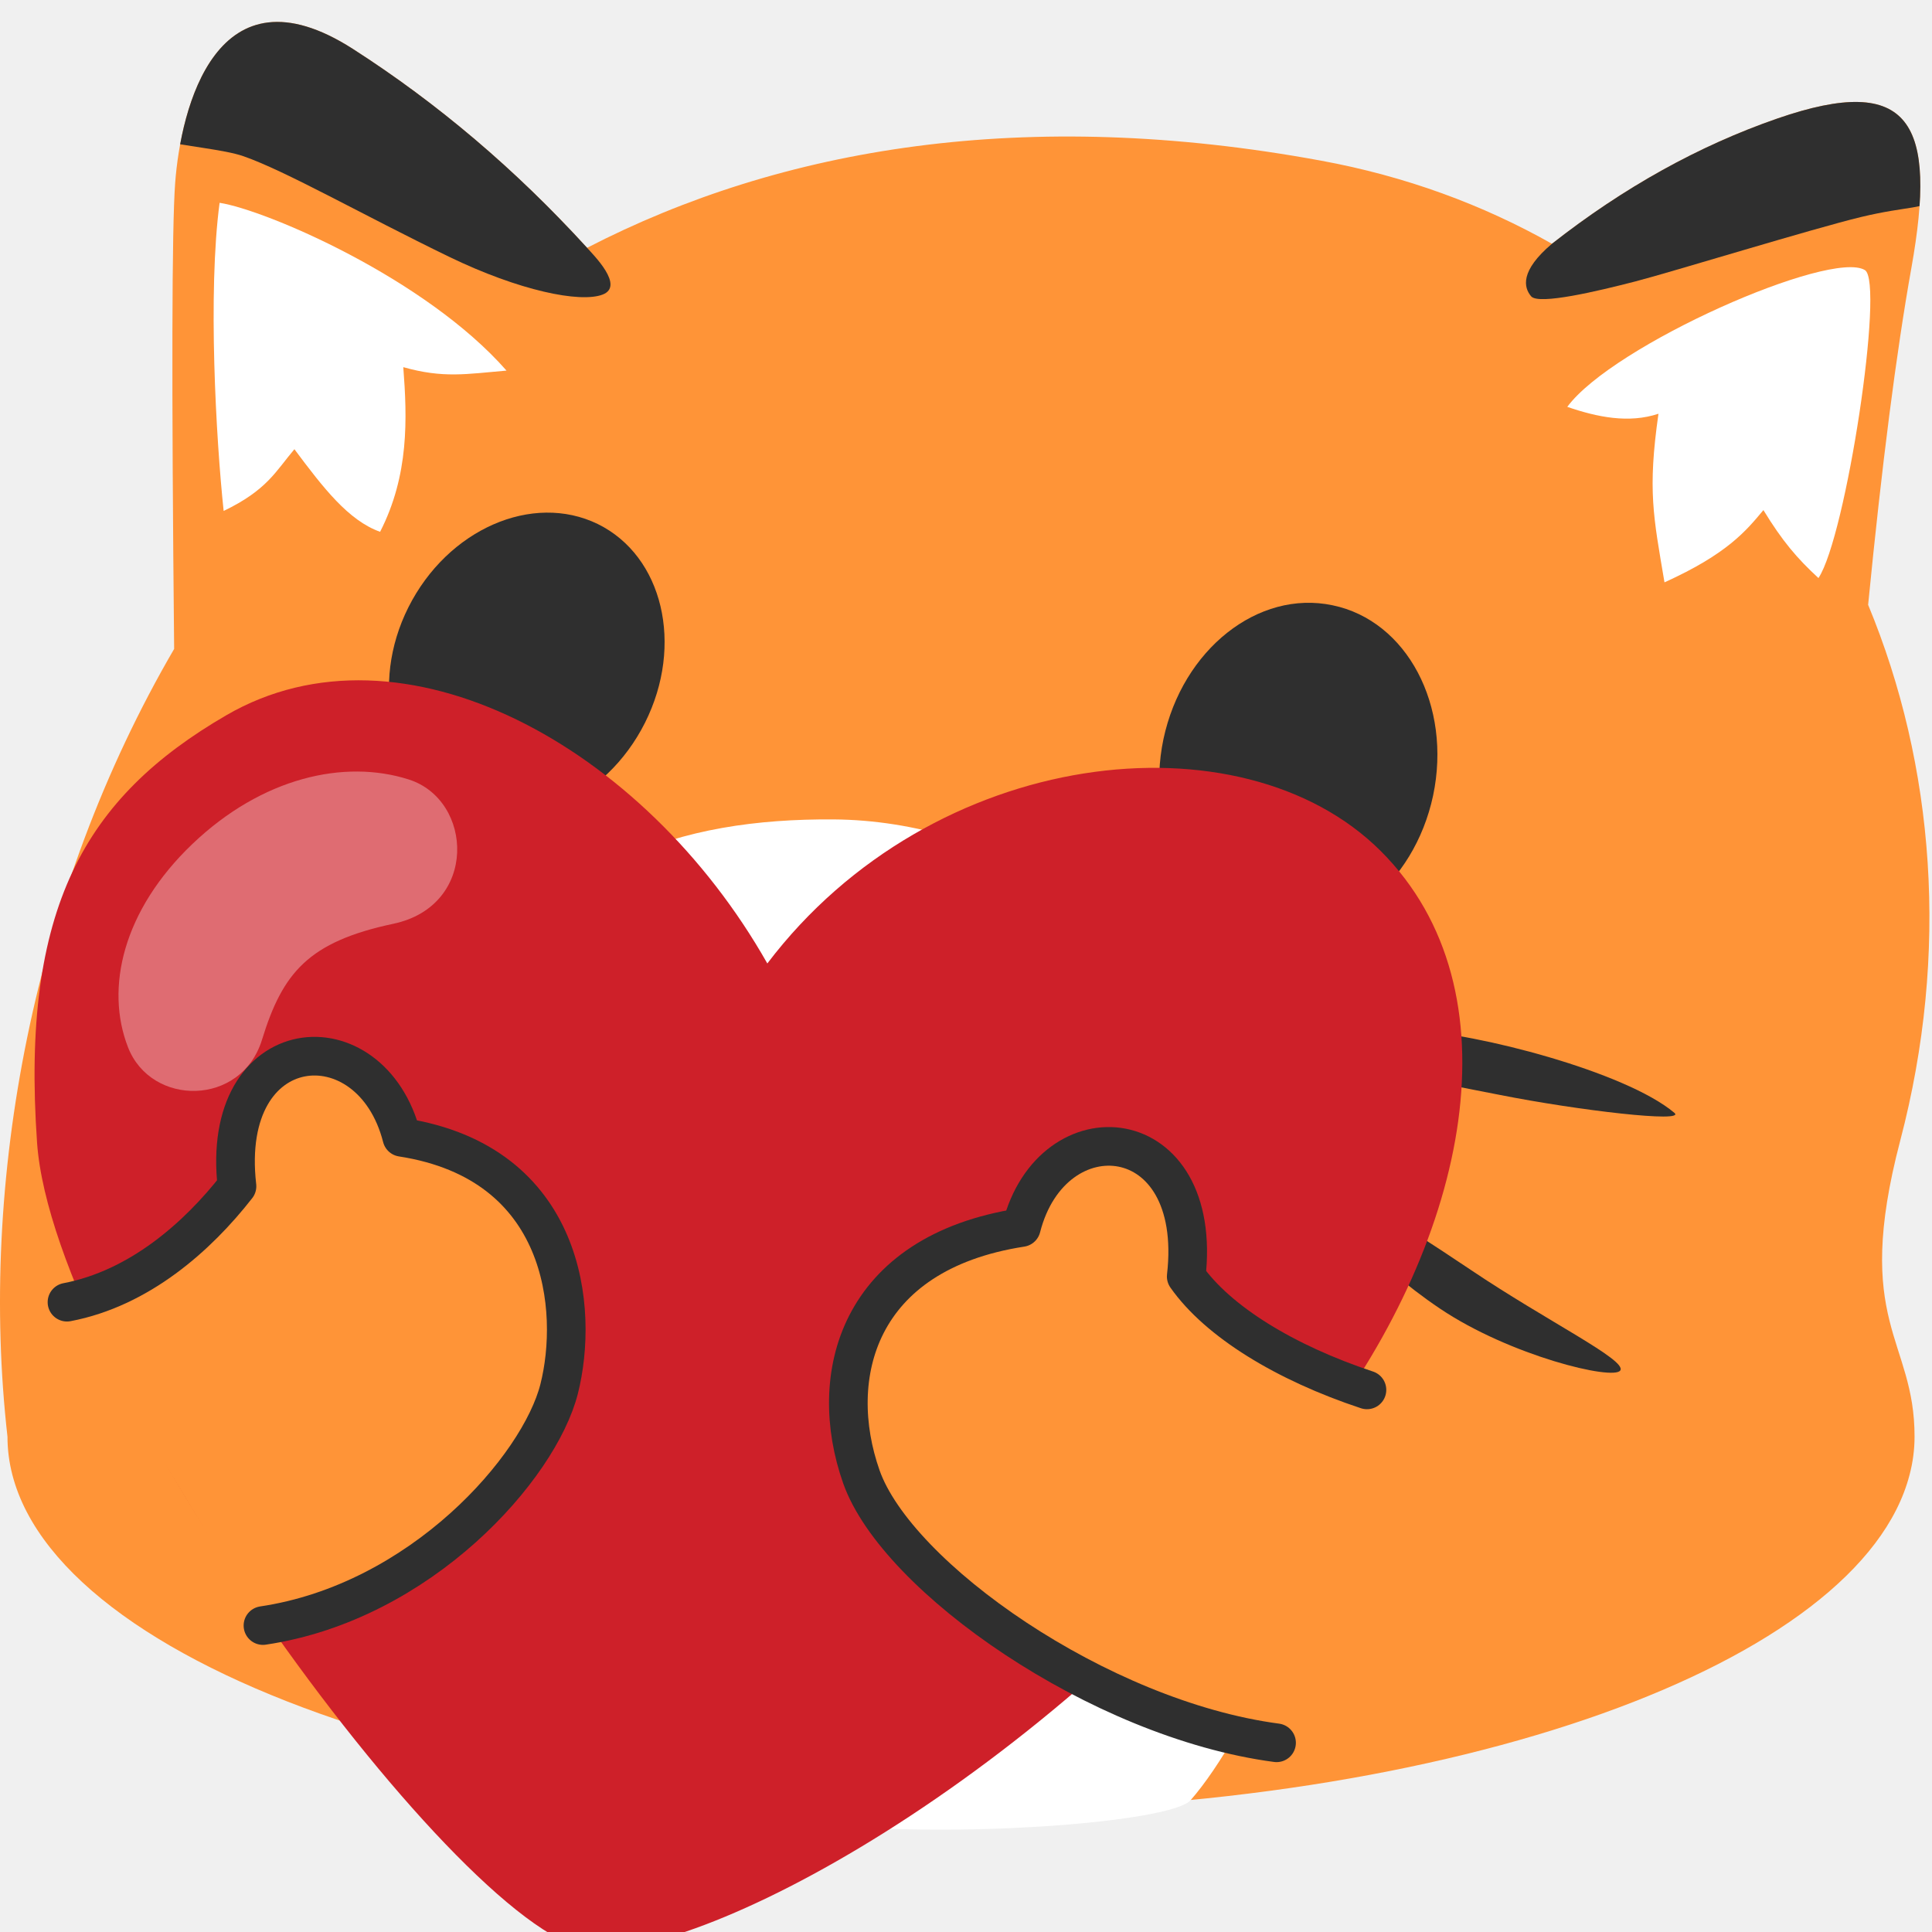
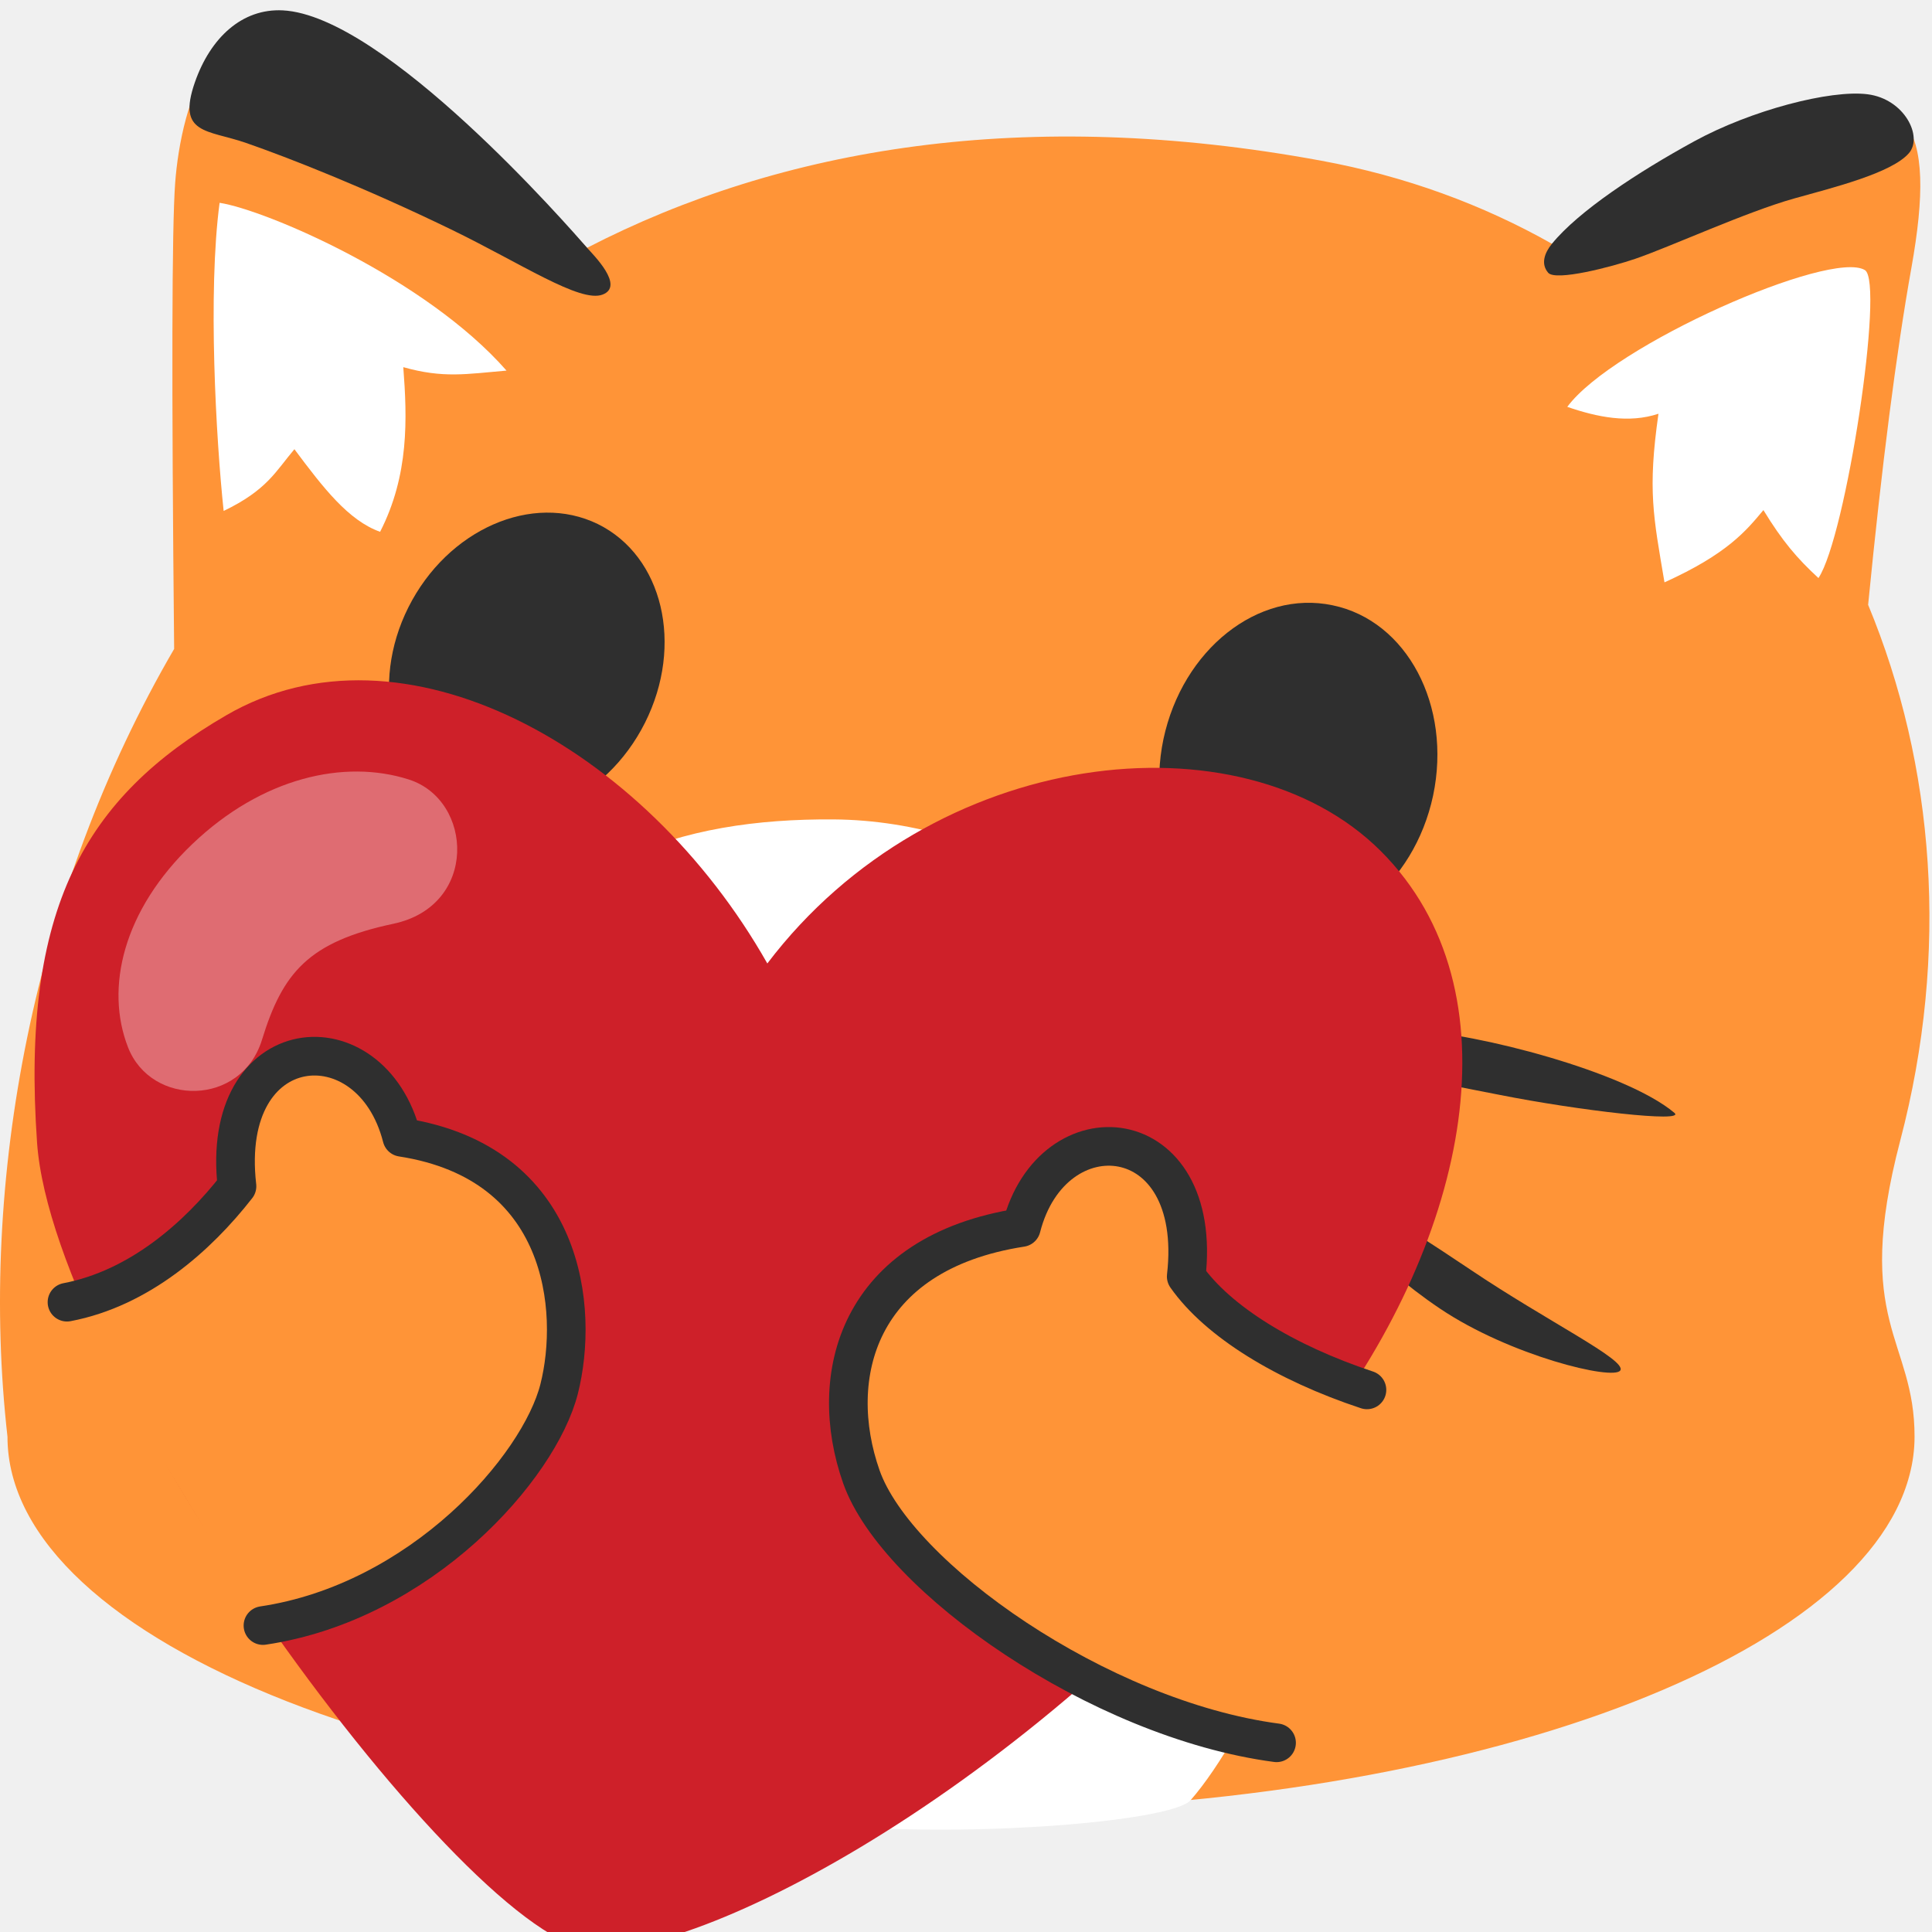
<svg xmlns="http://www.w3.org/2000/svg" width="128px" height="128px" viewBox="0 0 750 750" style="shape-rendering: geometricPrecision">
  <g id="foxcat-red-heart">
    <g id="foxcatblob" transform="translate(0,8.508816)" fill="none">
      <g id="Body">
-         <clipPath id="body-mask" maskUnits="userSpaceOnUse">
-           <use href="#body" height="100%" width="100%" />
-         </clipPath>
        <path id="body" fill="#ff9437" d="M227.907,87.691 C303.535,48.64 398.331,32.785 512.805,53.856 C545.561,59.865 575.596,70.937 602.463,86.121 C630.355,64.247 659.534,48.037 690,37.491 C742,19.491 752,39.491 742,95.491 C736.144,128.284 730.546,171.877 725.204,226.273 C751.04,288.613 756.818,361.338 737.696,434.165 C718.989,505.308 743.284,511.074 743.226,549.205 C743.226,554.207 742.578,559.15 741.284,564.034 C722.342,637.236 564.748,694.491 373.093,694.491 C168.614,694.491 2.902,629.41 2.902,549.205 C-8.3,450.296 12.857,337.343 67.602,243.405 C66.574,140.127 66.707,79.822 68,62.491 C70.162,33.524 84,-23.509 137,10.491 C169.904,31.599 200.206,57.333 227.907,87.691 Z" />
        <path id="stomach-floof" fill="white" d="m 130.764,508.453 c 14.299,6.367 21.31,11.98 32.57,26.136 -13.297,-33.305 -14.393,-89.969 13.681,-144.854 32.913,-64.345 87.574,-80.551 146.506,-80.15 62.914,0.428 128.613,39.441 152.426,104.493 24.409,66.679 20.551,124.35 -0.489,142.28 21.226,-5.446 25.183,-7.569 38.938,-8.014 2.894,46.543 -29.825,116.329 -52.21,141.991 -6.785,7.779 -78.321,14.257 -134.308,10.153 -55.987,-4.103 -156.123,-20.307 -161.521,-30.73 -27.187,-52.497 -31.142,-104.123 -35.594,-161.305 z" />
        <path id="ear-floof-right" fill="white" d="m 86.821,189.842 c -2.952,-27.83 -6.196,-84.866 -1.572,-119.62 17.738,2.73 79.763,29.115 111.38,65.136 -15.75,1.353 -24.507,3.039 -40.071,-1.336 1.527,19.895 2.275,41.883 -9.003,63.919 -12.299,-4.394 -22.025,-17.019 -33.268,-32.068 -7.346,8.682 -10.584,15.833 -27.467,23.969 z" />
        <path id="ear-floof-left" fill="white" d="m 608.417,149.437 c 17.698,-24.043 102.243,-61.188 115.539,-53.095 7.68,4.675 -7.346,103.518 -18.032,119.546 -8.348,-7.68 -14.025,-14.359 -21.371,-26.38 -6.679,8.014 -14.025,17.03 -38.402,28.05 -4.341,-25.712 -6.578,-35.686 -2.337,-65.45 -11.539,3.824 -23.709,1.336 -35.396,-2.671 z" />
-         <path id="ear-contour-right" clip-path="url(#body-mask)" fill="#2f2f2f" d="m 49.789,31.403 c -14.292,16.068 29.713,15.521 44.657,20.713 16.509,5.736 46.316,22.783 79.865,39.043 27.215,13.19 50.879,18.017 59.606,14.693 8.727,-3.324 -3.66,-15.471 -6.01,-18.162 C 220.881,79.646 132.357,-13.101 107.683,-9.838 92.031,-7.767 64.081,15.335 49.789,31.403 Z" />
-         <path id="ear-contour-left" clip-path="url(#body-mask)" fill="#2f2f2f" d="m 594.392,106.527 c 2.929,3.431 25.858,-2.011 40.483,-5.793 13.883,-3.59 68.978,-20.526 87.619,-25.009 18.286,-4.397 25.723,-3.01 27.175,-7.265 4.339,-12.718 -3.673,-30.888 -11.354,-36.899 -7.68,-6.011 -53.566,-1.356 -76.303,12.021 -6.368,3.747 -47.114,32.005 -59.55,42.54 -12.436,10.534 -10.999,16.974 -8.071,20.406 z" />
+         <path id="ear-contour-right" fill="#2f2f2f" d="m 75.639,23.485 c -7.058,20.313 4.963,18.308 19.906,23.5 16.509,5.736 45.949,17.284 79.498,33.544 27.215,13.19 50.146,28.648 58.873,25.324 8.727,-3.324 -3.66,-15.471 -6.01,-18.162 C 220.881,79.646 149.297,-2.467 109.773,-4.484 94.005,-5.288 81.681,6.097 75.639,23.485 Z" />
+         <path id="ear-contour-left" fill="#2f2f2f" d="m 600.991,97.362 c 2.929,3.431 24.868,-2.333 33.884,-5.427 13.65,-4.683 43.157,-18.233 61.621,-23.394 15.205,-4.25 37.864,-9.849 44.556,-17.605 5.516,-6.394 -1.717,-21.053 -16.119,-22.859 -14.402,-1.805 -45.166,6.196 -67.21,18.255 -22.043,12.059 -44.972,27.148 -55.26,39.789 -2.905,3.569 -4.401,7.81 -1.472,11.241 z" />
      </g>
      <g id="eyes" transform="translate(33,190.4912)">
        <path id="left-eye" d="m 523.331,109.834 c -7.4,34.708 -36.728,57.983 -65.513,51.959 -28.989,-6.093 -46.436,-39.157 -39.172,-73.865 7.4,-34.776 36.728,-58.051 65.649,-51.959 28.853,5.956 46.368,38.952 39.036,73.865 z" style="fill:#2f2f2f" />
        <path id="right-eye" d="M 125.552,36.727 C 140.801,6.428 173.708,-7.921 199.056,4.426 224.338,16.839 232.565,51.342 217.382,81.574 202.2,111.806 169.36,126.222 144.012,113.809 118.73,101.395 110.437,66.825 125.552,36.727 Z" style="fill:#2f2f2f" />
      </g>
      <g id="whiskers" transform="translate(33,190.4912)">
        <g transform="translate(0.391648,152.6595)" style="fill:#2f2f2f">
          <path id="Right-bottom-wisker" d="m 483.608,112.341 c 2.536,-3.92 24.188,8.94 54,29 29.812,20.06 60.606,34.972 58,39 -2.606,4.028 -42.805,-5.701 -70,-24 -27.195,-18.299 -44.536,-40.08 -42,-44 z" />
          <path id="Right-top-wisker" d="m 491.608,57.341 c -2,-6 -2,-10 23,-9 25,1 83,16 102,32 4.699,3.957 -37.129,-0.875 -68,-7 -30.871,-6.125 -55,-10 -57,-16 z" />
          <path id="Left-bottom-wisker" d="m 117.608,60.341 c -19,21 -52,36 -84,53 -32,17 -49.439,8.263 -14,-13 35.439,-21.263 84,-43 98,-40 z" />
          <path id="Left-top-wisker" d="M 122.608,0.341 C 69.608,-1.659 15.608,5.341 6.608,16.341 c 0,3.438 103,3 116,0 13,-3 8.636,-15.674 0,-16 z" />
        </g>
      </g>
      <g id="mouth" transform="translate(33,190.4912)">
        <path d="m 196,176 c 13.333,47.333 23,71.333 29,72 6,0.667 26.667,-18 62,-56 27.333,46 43.667,71.333 49,76 5.333,4.667 28,-15.667 68,-61" style="stroke:#2f2f2f;stroke-width:30;stroke-linecap:round;stroke-linejoin:round" />
      </g>
      <g>
        <g transform="translate(13 255)">
          <path fill="#CE2029" d="M523.079 66.934c54.087 54.088 33.802 149.947-23.638 225.507C403 420 266 495 217.379 493.369c-48.621-1.631-209.603-222.173-215.99-313.27C-5 89 20 46 74.858 14.147 142.991-25.411 237 26 284.876 110.508 349 26 468.99 12.847 523.079 66.934z" />
        </g>
        <path d="M74.715 319.095c-27.016 25.776-34 56-25 79s44 23 52-3 18-38 51-45 31-48 6-56-56.985-.776-84 25z" fill-opacity=".34" fill="#FFF" />
      </g>
      <g>
        <path id="right-arm" fill="#ff9437" stroke="#2f2f2f" stroke-width="15" stroke-linecap="round" stroke-linejoin="round" d="m 26,497 c 28,-5.333 50.638,-25.317 66,-45 -7,-61 52,-66 64,-19 63.802,9.861 68.785,67.112 61.059,97.66 -7.726,30.548 -53.617,82.745 -114.981,91.87" />
        <path id="left-arm" fill="#ff9437" stroke="#2f2f2f" stroke-width="15" stroke-linecap="round" stroke-linejoin="round" d="m 530.651,531.043 c -31.778,-10.528 -57.873,-26.529 -70.162,-44.029 7,-61 -52,-66 -64,-19 -63.802,9.861 -75.802,57.929 -62.099,96.783 13.704,38.854 92.247,94.121 161.167,103.247" />
      </g>
    </g>
  </g>
</svg>
